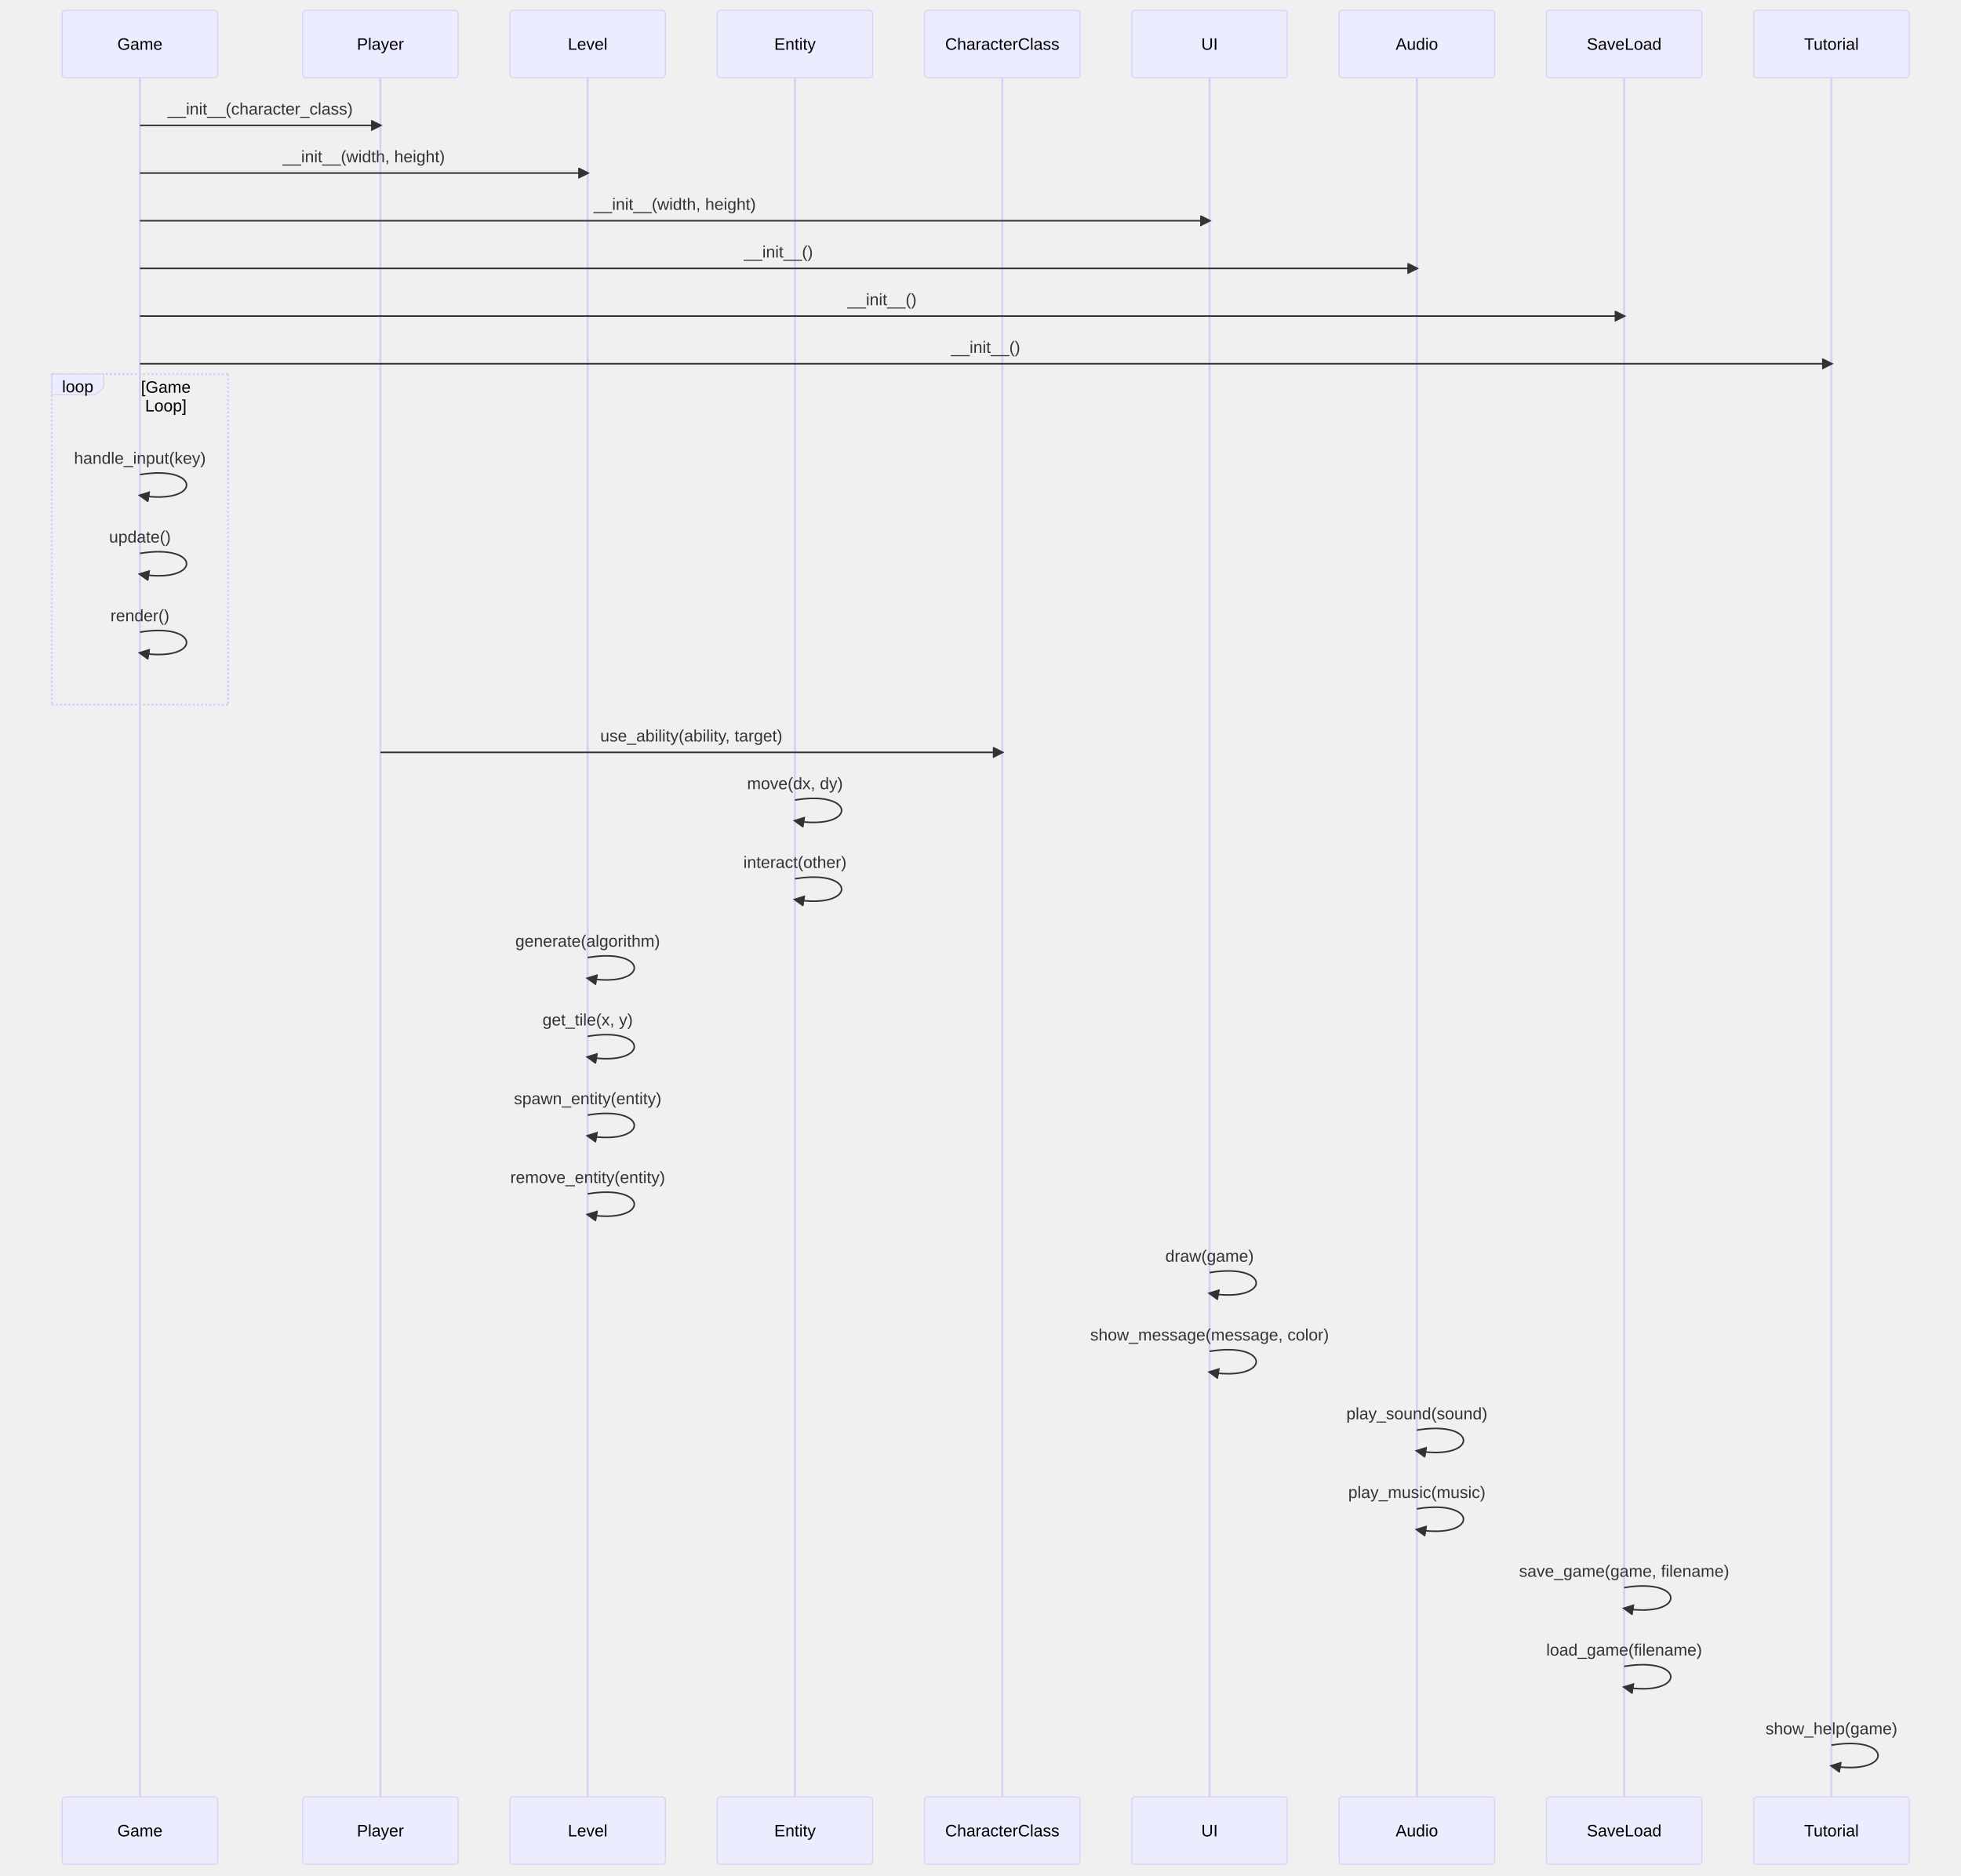
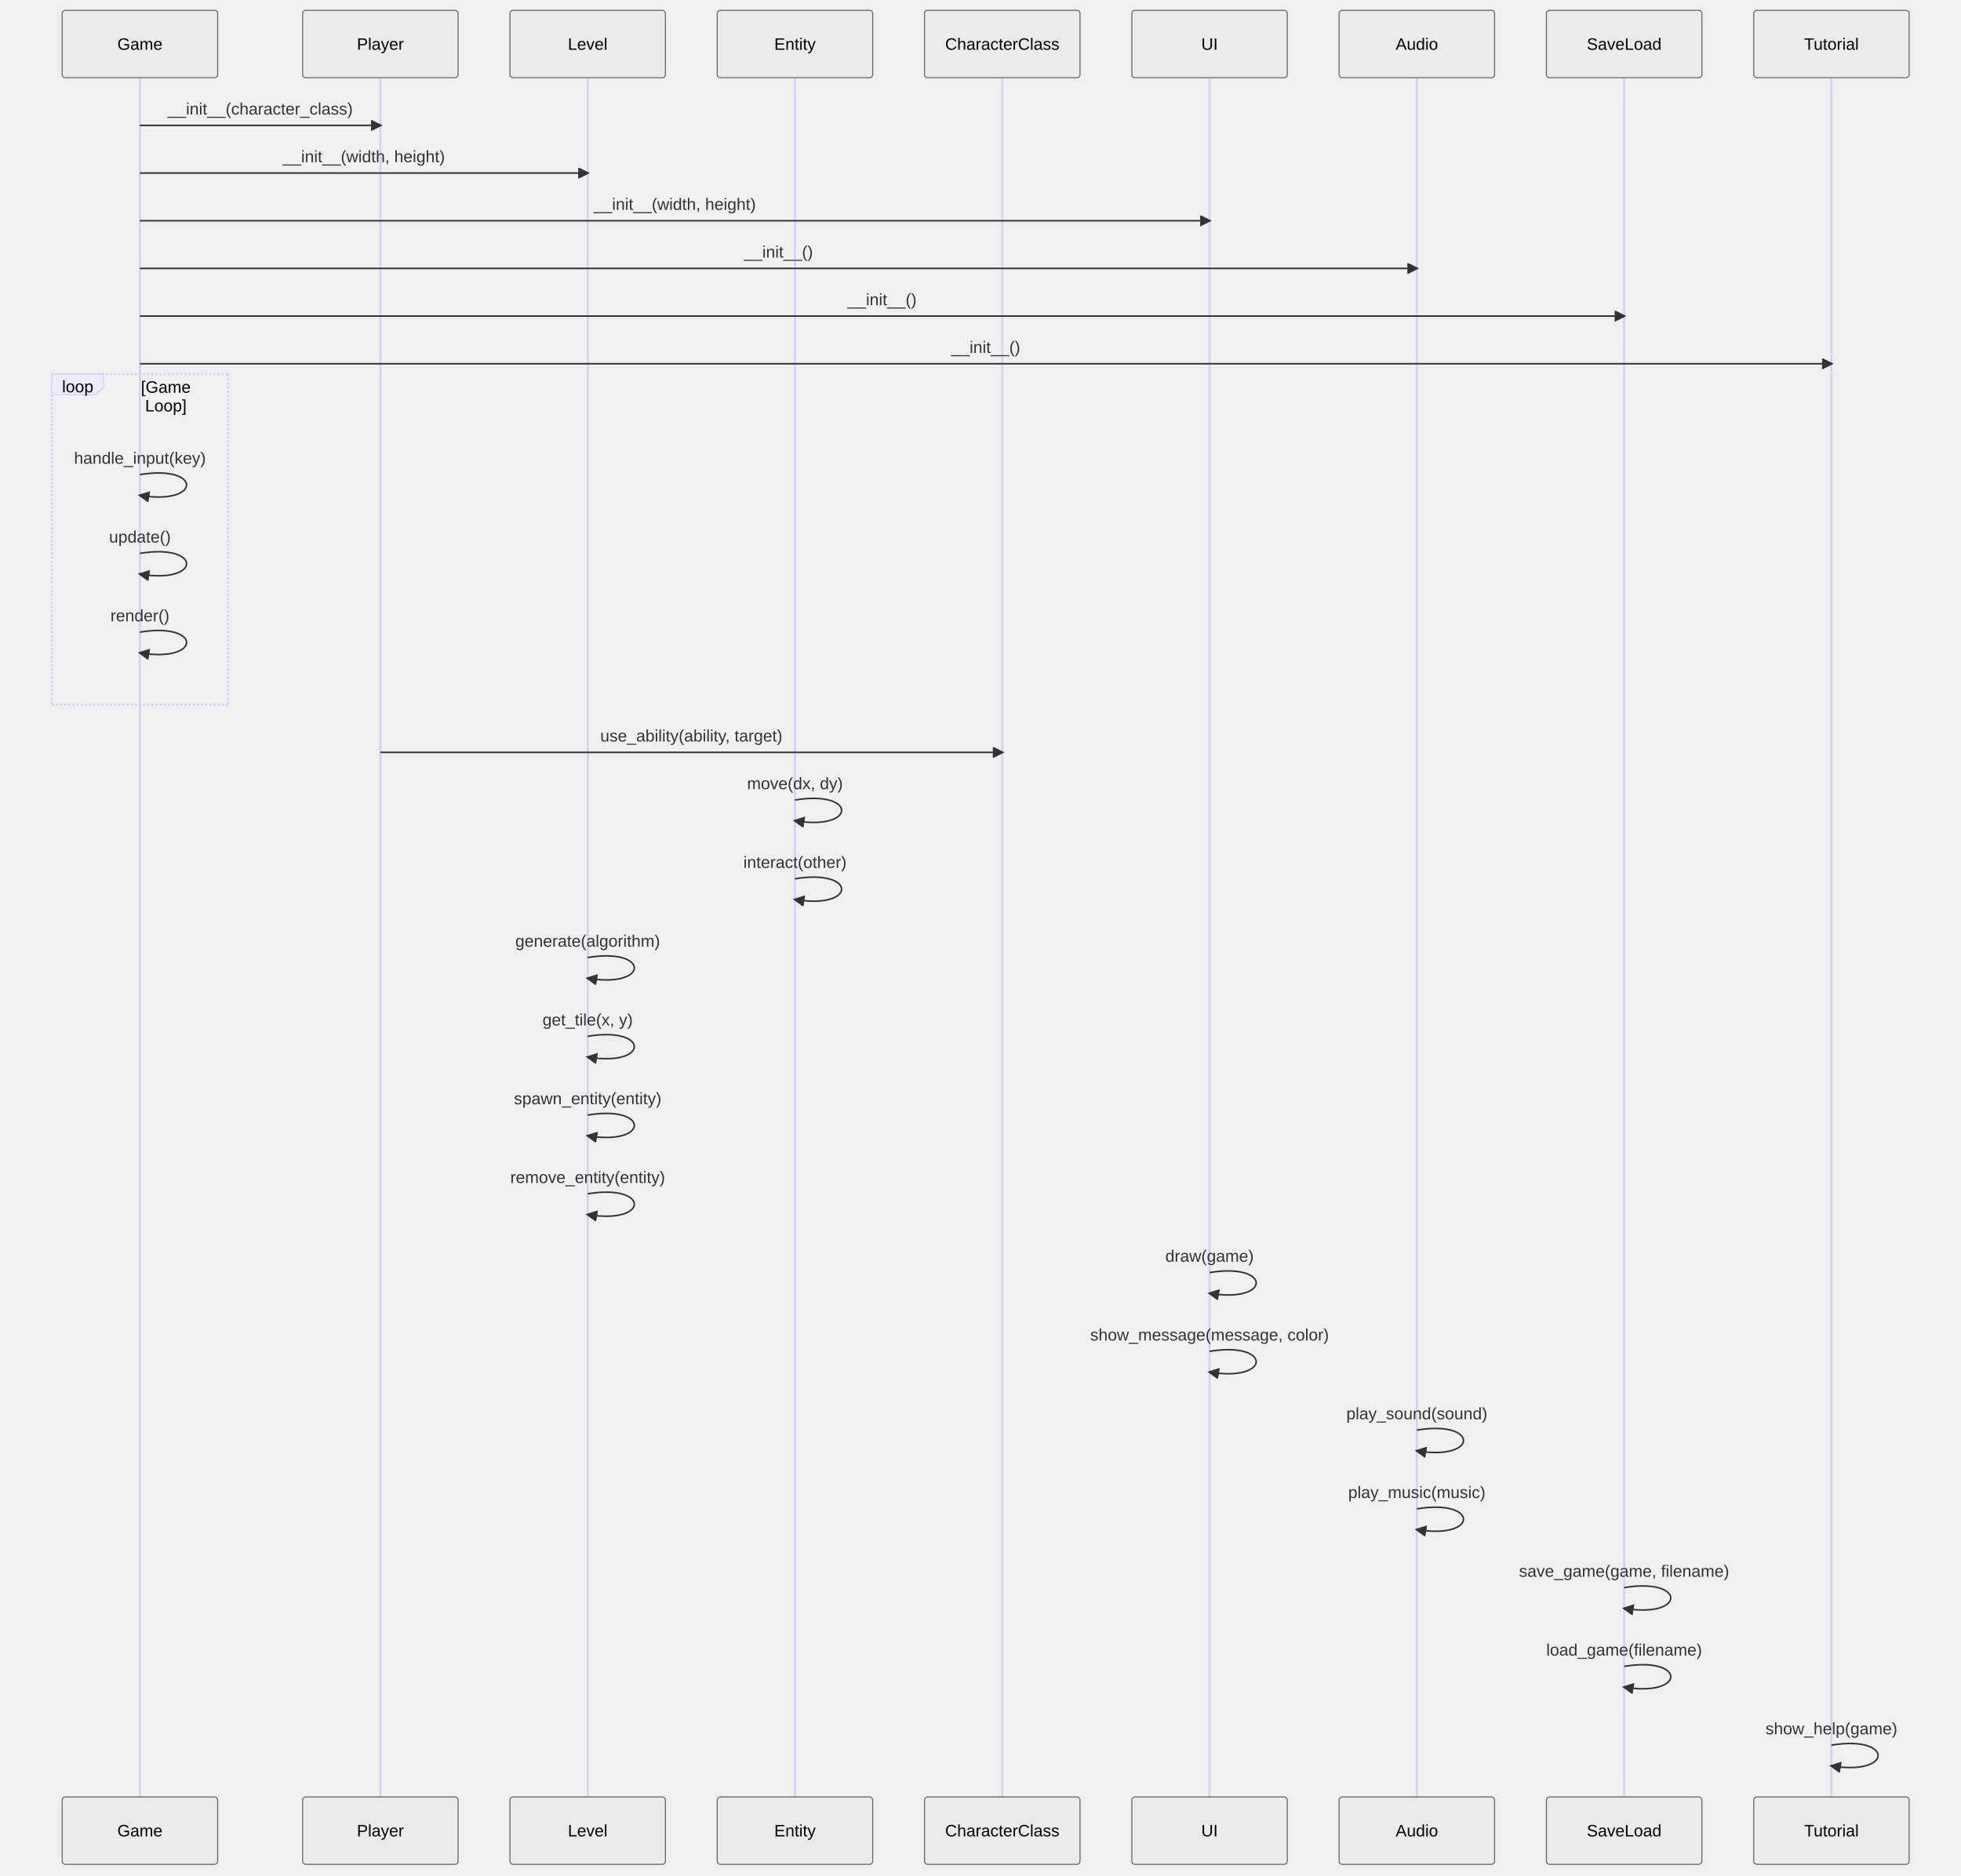
<svg xmlns="http://www.w3.org/2000/svg" aria-roledescription="sequence" role="graphics-document document" viewBox="-60 -10 1892 1810" style="max-width: 1892px; background-color: white;" width="100%" id="my-svg">
-   <style>#my-svg{font-family:"trebuchet ms",verdana,arial,sans-serif;font-size:16px;fill:#333;}#my-svg .error-icon{fill:#552222;}#my-svg .error-text{fill:#552222;stroke:#552222;}#my-svg .edge-thickness-normal{stroke-width:2px;}#my-svg .edge-thickness-thick{stroke-width:3.5px;}#my-svg .edge-pattern-solid{stroke-dasharray:0;}#my-svg .edge-pattern-dashed{stroke-dasharray:3;}#my-svg .edge-pattern-dotted{stroke-dasharray:2;}#my-svg .marker{fill:#333333;stroke:#333333;}#my-svg .marker.cross{stroke:#333333;}#my-svg svg{font-family:"trebuchet ms",verdana,arial,sans-serif;font-size:16px;}#my-svg .actor{stroke:hsl(259.626, 59.777%, 87.902%);fill:#ECECFF;}#my-svg text.actor&gt;tspan{fill:black;stroke:none;}#my-svg .actor-line{stroke:grey;}#my-svg .messageLine0{stroke-width:1.5;stroke-dasharray:none;stroke:#333;}#my-svg .messageLine1{stroke-width:1.5;stroke-dasharray:2,2;stroke:#333;}#my-svg #arrowhead path{fill:#333;stroke:#333;}#my-svg .sequenceNumber{fill:white;}#my-svg #sequencenumber{fill:#333;}#my-svg #crosshead path{fill:#333;stroke:#333;}#my-svg .messageText{fill:#333;stroke:none;}#my-svg .labelBox{stroke:hsl(259.626, 59.777%, 87.902%);fill:#ECECFF;}#my-svg .labelText,#my-svg .labelText&gt;tspan{fill:black;stroke:none;}#my-svg .loopText,#my-svg .loopText&gt;tspan{fill:black;stroke:none;}#my-svg .loopLine{stroke-width:2px;stroke-dasharray:2,2;stroke:hsl(259.626, 59.777%, 87.902%);fill:hsl(259.626, 59.777%, 87.902%);}#my-svg .note{stroke:#aaaa33;fill:#fff5ad;}#my-svg .noteText,#my-svg .noteText&gt;tspan{fill:black;stroke:none;}#my-svg .activation0{fill:#f4f4f4;stroke:#666;}#my-svg .activation1{fill:#f4f4f4;stroke:#666;}#my-svg .activation2{fill:#f4f4f4;stroke:#666;}#my-svg .actorPopupMenu{position:absolute;}#my-svg .actorPopupMenuPanel{position:absolute;fill:#ECECFF;box-shadow:0px 8px 16px 0px rgba(0,0,0,0.2);filter:drop-shadow(3px 5px 2px rgb(0 0 0 / 0.4));}#my-svg .actor-man line{stroke:hsl(259.626, 59.777%, 87.902%);fill:#ECECFF;}#my-svg .actor-man circle,#my-svg line{stroke:hsl(259.626, 59.777%, 87.902%);fill:#ECECFF;stroke-width:2px;}#my-svg :root{--mermaid-font-family:"trebuchet ms",verdana,arial,sans-serif;}</style>
+   <style>#my-svg{font-family:"trebuchet ms",verdana,arial,sans-serif;font-size:16px;fill:#333;}#my-svg
+         .error-icon{fill:#552222;}#my-svg .error-text{fill:#552222;stroke:#552222;}#my-svg
+         .edge-thickness-normal{stroke-width:2px;}#my-svg .edge-thickness-thick{stroke-width:3.5px;}#my-svg
+         .edge-pattern-solid{stroke-dasharray:0;}#my-svg .edge-pattern-dashed{stroke-dasharray:3;}#my-svg
+         .edge-pattern-dotted{stroke-dasharray:2;}#my-svg .marker{fill:#333333;stroke:#333333;}#my-svg
+         .marker.cross{stroke:#333333;}#my-svg svg{font-family:"trebuchet
+         ms",verdana,arial,sans-serif;font-size:16px;}#my-svg .actor{stroke:hsl(259.626, 59.777%,
+         87.902%);fill:#ECECFF;}#my-svg text.actor&gt;tspan{fill:black;stroke:none;}#my-svg
+         .actor-line{stroke:grey;}#my-svg .messageLine0{stroke-width:1.5;stroke-dasharray:none;stroke:#333;}#my-svg
+         .messageLine1{stroke-width:1.5;stroke-dasharray:2,2;stroke:#333;}#my-svg #arrowhead
+         path{fill:#333;stroke:#333;}#my-svg .sequenceNumber{fill:white;}#my-svg #sequencenumber{fill:#333;}#my-svg
+         #crosshead path{fill:#333;stroke:#333;}#my-svg .messageText{fill:#333;stroke:none;}#my-svg
+         .labelBox{stroke:hsl(259.626, 59.777%, 87.902%);fill:#ECECFF;}#my-svg .labelText,#my-svg
+         .labelText&gt;tspan{fill:black;stroke:none;}#my-svg .loopText,#my-svg .loopText&gt;tspan{fill:black;stroke:none;}#my-svg
+         .loopLine{stroke-width:2px;stroke-dasharray:2,2;stroke:hsl(259.626, 59.777%,
+         87.902%);fill:hsl(259.626, 59.777%, 87.902%);}#my-svg
+         .note{stroke:#aaaa33;fill:#fff5ad;}#my-svg .noteText,#my-svg .noteText&gt;tspan{fill:black;stroke:none;}#my-svg
+         .activation0{fill:#f4f4f4;stroke:#666;}#my-svg .activation1{fill:#f4f4f4;stroke:#666;}#my-svg
+         .activation2{fill:#f4f4f4;stroke:#666;}#my-svg .actorPopupMenu{position:absolute;}#my-svg
+         .actorPopupMenuPanel{position:absolute;fill:#ECECFF;box-shadow:0px 8px 16px 0px
+         rgba(0,0,0,0.2);filter:drop-shadow(3px 5px 2px rgb(0 0 0 / 0.4));}#my-svg .actor-man
+         line{stroke:hsl(259.626, 59.777%, 87.902%);fill:#ECECFF;}#my-svg .actor-man circle,#my-svg
+         line{stroke:hsl(259.626, 59.777%, 87.902%);fill:#ECECFF;stroke-width:2px;}#my-svg
+         :root{--mermaid-font-family:"trebuchet ms",verdana,arial,sans-serif;}
+     </style>
  <g />
  <defs>
    <symbol height="24" width="24" id="computer">
      <path d="M2 2v13h20v-13h-20zm18 11h-16v-9h16v9zm-10.228 6l.466-1h3.524l.467 1h-4.457zm14.228 3h-24l2-6h2.104l-1.33 4h18.45l-1.297-4h2.073l2 6zm-5-10h-14v-7h14v7z" transform="scale(.5)" />
    </symbol>
  </defs>
  <defs>
    <symbol clip-rule="evenodd" fill-rule="evenodd" id="database">
      <path d="M12.258.001l.256.004.255.005.253.008.251.01.249.012.247.015.246.016.242.019.241.02.239.023.236.024.233.027.231.028.229.031.225.032.223.034.22.036.217.038.214.04.211.041.208.043.205.045.201.046.198.048.194.05.191.051.187.053.183.054.18.056.175.057.172.059.168.06.163.061.16.063.155.064.15.066.074.033.073.033.071.034.07.034.069.035.068.035.067.035.066.035.064.036.064.036.062.036.06.036.06.037.058.037.058.037.055.038.055.038.053.038.052.038.051.039.05.039.048.039.047.039.045.04.044.04.043.04.041.04.04.041.039.041.037.041.036.041.034.041.033.042.032.042.03.042.029.042.027.042.026.043.024.043.023.043.021.043.02.043.018.044.017.043.015.044.013.044.012.044.011.045.009.044.007.045.006.045.004.045.002.045.001.045v17l-.001.045-.002.045-.004.045-.006.045-.007.045-.009.044-.011.045-.012.044-.013.044-.015.044-.017.043-.018.044-.02.043-.021.043-.023.043-.024.043-.026.043-.027.042-.029.042-.03.042-.032.042-.033.042-.034.041-.036.041-.037.041-.039.041-.04.041-.041.04-.043.04-.044.04-.045.04-.047.039-.048.039-.05.039-.051.039-.052.038-.053.038-.055.038-.055.038-.058.037-.058.037-.06.037-.06.036-.062.036-.064.036-.064.036-.066.035-.067.035-.068.035-.069.035-.07.034-.071.034-.073.033-.074.033-.15.066-.155.064-.16.063-.163.061-.168.06-.172.059-.175.057-.18.056-.183.054-.187.053-.191.051-.194.05-.198.048-.201.046-.205.045-.208.043-.211.041-.214.04-.217.038-.22.036-.223.034-.225.032-.229.031-.231.028-.233.027-.236.024-.239.023-.241.02-.242.019-.246.016-.247.015-.249.012-.251.01-.253.008-.255.005-.256.004-.258.001-.258-.001-.256-.004-.255-.005-.253-.008-.251-.01-.249-.012-.247-.015-.245-.016-.243-.019-.241-.02-.238-.023-.236-.024-.234-.027-.231-.028-.228-.031-.226-.032-.223-.034-.22-.036-.217-.038-.214-.04-.211-.041-.208-.043-.204-.045-.201-.046-.198-.048-.195-.05-.19-.051-.187-.053-.184-.054-.179-.056-.176-.057-.172-.059-.167-.06-.164-.061-.159-.063-.155-.064-.151-.066-.074-.033-.072-.033-.072-.034-.07-.034-.069-.035-.068-.035-.067-.035-.066-.035-.064-.036-.063-.036-.062-.036-.061-.036-.06-.037-.058-.037-.057-.037-.056-.038-.055-.038-.053-.038-.052-.038-.051-.039-.049-.039-.049-.039-.046-.039-.046-.04-.044-.04-.043-.04-.041-.04-.04-.041-.039-.041-.037-.041-.036-.041-.034-.041-.033-.042-.032-.042-.03-.042-.029-.042-.027-.042-.026-.043-.024-.043-.023-.043-.021-.043-.02-.043-.018-.044-.017-.043-.015-.044-.013-.044-.012-.044-.011-.045-.009-.044-.007-.045-.006-.045-.004-.045-.002-.045-.001-.045v-17l.001-.045.002-.045.004-.045.006-.045.007-.045.009-.044.011-.045.012-.044.013-.044.015-.044.017-.043.018-.044.02-.043.021-.043.023-.043.024-.043.026-.043.027-.042.029-.042.03-.042.032-.042.033-.042.034-.041.036-.041.037-.041.039-.041.04-.041.041-.04.043-.04.044-.04.046-.04.046-.039.049-.039.049-.039.051-.039.052-.038.053-.038.055-.038.056-.038.057-.037.058-.037.06-.037.061-.036.062-.036.063-.036.064-.036.066-.035.067-.035.068-.035.069-.035.07-.034.072-.034.072-.033.074-.033.151-.066.155-.064.159-.063.164-.061.167-.06.172-.059.176-.057.179-.056.184-.054.187-.053.19-.051.195-.05.198-.048.201-.046.204-.045.208-.043.211-.041.214-.04.217-.038.22-.036.223-.034.226-.032.228-.031.231-.028.234-.027.236-.024.238-.023.241-.02.243-.019.245-.016.247-.015.249-.012.251-.01.253-.008.255-.005.256-.004.258-.001.258.001zm-9.258 20.499v.01l.001.021.003.021.004.022.005.021.006.022.007.022.009.023.01.022.011.023.012.023.013.023.015.023.016.024.017.023.018.024.019.024.021.024.022.025.023.024.024.025.052.049.056.05.061.051.066.051.07.051.075.051.079.052.084.052.088.052.092.052.097.052.102.051.105.052.11.052.114.051.119.051.123.051.127.05.131.05.135.05.139.048.144.049.147.047.152.047.155.047.16.045.163.045.167.043.171.043.176.041.178.041.183.039.187.039.19.037.194.035.197.035.202.033.204.031.209.03.212.029.216.027.219.025.222.024.226.021.23.02.233.018.236.016.24.015.243.012.246.01.249.008.253.005.256.004.259.001.26-.001.257-.004.254-.005.25-.008.247-.011.244-.012.241-.014.237-.016.233-.018.231-.021.226-.021.224-.024.22-.026.216-.027.212-.028.21-.031.205-.031.202-.034.198-.034.194-.036.191-.037.187-.039.183-.04.179-.04.175-.042.172-.043.168-.044.163-.045.16-.046.155-.046.152-.047.148-.048.143-.049.139-.049.136-.05.131-.05.126-.05.123-.051.118-.052.114-.051.11-.052.106-.052.101-.052.096-.052.092-.052.088-.053.083-.051.079-.052.074-.052.07-.051.065-.051.06-.051.056-.05.051-.05.023-.024.023-.025.021-.024.02-.024.019-.024.018-.024.017-.024.015-.023.014-.024.013-.023.012-.023.01-.023.01-.022.008-.022.006-.022.006-.022.004-.022.004-.021.001-.021.001-.021v-4.127l-.077.055-.08.053-.083.054-.085.053-.087.052-.09.052-.093.051-.095.05-.097.05-.1.049-.102.049-.105.048-.106.047-.109.047-.111.046-.114.045-.115.045-.118.044-.12.043-.122.042-.124.042-.126.041-.128.04-.13.04-.132.038-.134.038-.135.037-.138.037-.139.035-.142.035-.143.034-.144.033-.147.032-.148.031-.15.03-.151.03-.153.029-.154.027-.156.027-.158.026-.159.025-.161.024-.162.023-.163.022-.165.021-.166.02-.167.019-.169.018-.169.017-.171.016-.173.015-.173.014-.175.013-.175.012-.177.011-.178.01-.179.008-.179.008-.181.006-.182.005-.182.004-.184.003-.184.002h-.37l-.184-.002-.184-.003-.182-.004-.182-.005-.181-.006-.179-.008-.179-.008-.178-.01-.176-.011-.176-.012-.175-.013-.173-.014-.172-.015-.171-.016-.17-.017-.169-.018-.167-.019-.166-.02-.165-.021-.163-.022-.162-.023-.161-.024-.159-.025-.157-.026-.156-.027-.155-.027-.153-.029-.151-.03-.15-.03-.148-.031-.146-.032-.145-.033-.143-.034-.141-.035-.14-.035-.137-.037-.136-.037-.134-.038-.132-.038-.13-.04-.128-.04-.126-.041-.124-.042-.122-.042-.12-.044-.117-.043-.116-.045-.113-.045-.112-.046-.109-.047-.106-.047-.105-.048-.102-.049-.1-.049-.097-.05-.095-.05-.093-.052-.09-.051-.087-.052-.085-.053-.083-.054-.08-.054-.077-.054v4.127zm0-5.654v.011l.001.021.003.021.004.021.005.022.006.022.007.022.009.022.01.022.011.023.012.023.013.023.015.024.016.023.017.024.018.024.019.024.021.024.022.024.023.025.024.024.052.05.056.05.061.05.066.051.07.051.075.052.079.051.084.052.088.052.092.052.097.052.102.052.105.052.11.051.114.051.119.052.123.05.127.051.131.05.135.049.139.049.144.048.147.048.152.047.155.046.16.045.163.045.167.044.171.042.176.042.178.04.183.04.187.038.19.037.194.036.197.034.202.033.204.032.209.03.212.028.216.027.219.025.222.024.226.022.23.02.233.018.236.016.24.014.243.012.246.01.249.008.253.006.256.003.259.001.26-.001.257-.003.254-.006.25-.008.247-.01.244-.012.241-.015.237-.016.233-.018.231-.02.226-.022.224-.024.22-.025.216-.027.212-.029.21-.03.205-.032.202-.033.198-.035.194-.036.191-.037.187-.039.183-.039.179-.041.175-.042.172-.043.168-.044.163-.045.16-.045.155-.047.152-.047.148-.048.143-.048.139-.05.136-.049.131-.05.126-.051.123-.051.118-.051.114-.052.11-.052.106-.052.101-.052.096-.052.092-.052.088-.052.083-.052.079-.052.074-.051.07-.052.065-.051.06-.05.056-.051.051-.049.023-.025.023-.024.021-.025.02-.024.019-.024.018-.024.017-.024.015-.023.014-.023.013-.024.012-.022.01-.023.01-.023.008-.022.006-.022.006-.022.004-.021.004-.022.001-.021.001-.021v-4.139l-.077.054-.08.054-.083.054-.085.052-.087.053-.09.051-.093.051-.095.051-.097.05-.1.049-.102.049-.105.048-.106.047-.109.047-.111.046-.114.045-.115.044-.118.044-.12.044-.122.042-.124.042-.126.041-.128.04-.13.039-.132.039-.134.038-.135.037-.138.036-.139.036-.142.035-.143.033-.144.033-.147.033-.148.031-.15.03-.151.03-.153.028-.154.028-.156.027-.158.026-.159.025-.161.024-.162.023-.163.022-.165.021-.166.02-.167.019-.169.018-.169.017-.171.016-.173.015-.173.014-.175.013-.175.012-.177.011-.178.009-.179.009-.179.007-.181.007-.182.005-.182.004-.184.003-.184.002h-.37l-.184-.002-.184-.003-.182-.004-.182-.005-.181-.007-.179-.007-.179-.009-.178-.009-.176-.011-.176-.012-.175-.013-.173-.014-.172-.015-.171-.016-.17-.017-.169-.018-.167-.019-.166-.02-.165-.021-.163-.022-.162-.023-.161-.024-.159-.025-.157-.026-.156-.027-.155-.028-.153-.028-.151-.03-.15-.03-.148-.031-.146-.033-.145-.033-.143-.033-.141-.035-.14-.036-.137-.036-.136-.037-.134-.038-.132-.039-.13-.039-.128-.04-.126-.041-.124-.042-.122-.043-.12-.043-.117-.044-.116-.044-.113-.046-.112-.046-.109-.046-.106-.047-.105-.048-.102-.049-.1-.049-.097-.05-.095-.051-.093-.051-.09-.051-.087-.053-.085-.052-.083-.054-.08-.054-.077-.054v4.139zm0-5.666v.011l.001.02.003.022.004.021.005.022.006.021.007.022.009.023.01.022.011.023.012.023.013.023.015.023.016.024.017.024.018.023.019.024.021.025.022.024.023.024.024.025.052.05.056.05.061.05.066.051.07.051.075.052.079.051.084.052.088.052.092.052.097.052.102.052.105.051.11.052.114.051.119.051.123.051.127.05.131.05.135.05.139.049.144.048.147.048.152.047.155.046.16.045.163.045.167.043.171.043.176.042.178.04.183.04.187.038.19.037.194.036.197.034.202.033.204.032.209.03.212.028.216.027.219.025.222.024.226.021.23.02.233.018.236.017.24.014.243.012.246.01.249.008.253.006.256.003.259.001.26-.001.257-.003.254-.006.25-.008.247-.01.244-.013.241-.014.237-.016.233-.018.231-.02.226-.022.224-.024.22-.025.216-.027.212-.029.21-.03.205-.032.202-.033.198-.035.194-.036.191-.037.187-.039.183-.039.179-.041.175-.042.172-.043.168-.044.163-.045.16-.045.155-.047.152-.047.148-.048.143-.049.139-.049.136-.049.131-.051.126-.05.123-.051.118-.052.114-.051.11-.052.106-.052.101-.052.096-.052.092-.052.088-.052.083-.052.079-.052.074-.052.07-.051.065-.051.06-.051.056-.05.051-.049.023-.025.023-.025.021-.024.02-.024.019-.024.018-.024.017-.024.015-.023.014-.024.013-.023.012-.023.01-.022.01-.023.008-.022.006-.022.006-.022.004-.022.004-.021.001-.021.001-.021v-4.153l-.077.054-.08.054-.083.053-.085.053-.087.053-.09.051-.093.051-.095.051-.097.05-.1.049-.102.048-.105.048-.106.048-.109.046-.111.046-.114.046-.115.044-.118.044-.12.043-.122.043-.124.042-.126.041-.128.04-.13.039-.132.039-.134.038-.135.037-.138.036-.139.036-.142.034-.143.034-.144.033-.147.032-.148.032-.15.03-.151.03-.153.028-.154.028-.156.027-.158.026-.159.024-.161.024-.162.023-.163.023-.165.021-.166.02-.167.019-.169.018-.169.017-.171.016-.173.015-.173.014-.175.013-.175.012-.177.01-.178.01-.179.009-.179.007-.181.006-.182.006-.182.004-.184.003-.184.001-.185.001-.185-.001-.184-.001-.184-.003-.182-.004-.182-.006-.181-.006-.179-.007-.179-.009-.178-.01-.176-.01-.176-.012-.175-.013-.173-.014-.172-.015-.171-.016-.17-.017-.169-.018-.167-.019-.166-.02-.165-.021-.163-.023-.162-.023-.161-.024-.159-.024-.157-.026-.156-.027-.155-.028-.153-.028-.151-.03-.15-.03-.148-.032-.146-.032-.145-.033-.143-.034-.141-.034-.14-.036-.137-.036-.136-.037-.134-.038-.132-.039-.13-.039-.128-.041-.126-.041-.124-.041-.122-.043-.12-.043-.117-.044-.116-.044-.113-.046-.112-.046-.109-.046-.106-.048-.105-.048-.102-.048-.1-.05-.097-.049-.095-.051-.093-.051-.09-.052-.087-.052-.085-.053-.083-.053-.08-.054-.077-.054v4.153zm8.74-8.179l-.257.004-.254.005-.25.008-.247.011-.244.012-.241.014-.237.016-.233.018-.231.021-.226.022-.224.023-.22.026-.216.027-.212.028-.21.031-.205.032-.202.033-.198.034-.194.036-.191.038-.187.038-.183.04-.179.041-.175.042-.172.043-.168.043-.163.045-.16.046-.155.046-.152.048-.148.048-.143.048-.139.049-.136.05-.131.05-.126.051-.123.051-.118.051-.114.052-.11.052-.106.052-.101.052-.096.052-.092.052-.088.052-.083.052-.079.052-.074.051-.07.052-.065.051-.06.05-.056.05-.051.05-.023.025-.023.024-.021.024-.02.025-.019.024-.018.024-.017.023-.015.024-.014.023-.013.023-.012.023-.01.023-.01.022-.008.022-.006.023-.006.021-.004.022-.004.021-.001.021-.001.021.001.021.001.021.004.021.004.022.006.021.006.023.008.022.01.022.01.023.012.023.013.023.014.023.015.024.017.023.018.024.019.024.02.025.021.024.023.024.023.025.051.05.056.05.06.05.065.051.07.052.074.051.079.052.083.052.088.052.092.052.096.052.101.052.106.052.11.052.114.052.118.051.123.051.126.051.131.05.136.05.139.049.143.048.148.048.152.048.155.046.16.046.163.045.168.043.172.043.175.042.179.041.183.04.187.038.191.038.194.036.198.034.202.033.205.032.21.031.212.028.216.027.22.026.224.023.226.022.231.021.233.018.237.016.241.014.244.012.247.011.25.008.254.005.257.004.26.001.26-.001.257-.004.254-.005.25-.008.247-.011.244-.012.241-.014.237-.016.233-.018.231-.021.226-.022.224-.023.22-.026.216-.027.212-.028.21-.031.205-.032.202-.033.198-.034.194-.036.191-.038.187-.038.183-.04.179-.041.175-.042.172-.043.168-.043.163-.045.16-.046.155-.046.152-.048.148-.048.143-.048.139-.049.136-.05.131-.05.126-.051.123-.051.118-.051.114-.052.11-.052.106-.052.101-.052.096-.052.092-.052.088-.052.083-.052.079-.052.074-.051.07-.052.065-.051.06-.05.056-.05.051-.05.023-.025.023-.024.021-.024.02-.025.019-.024.018-.024.017-.023.015-.024.014-.023.013-.023.012-.023.01-.023.01-.022.008-.022.006-.023.006-.021.004-.022.004-.021.001-.021.001-.021-.001-.021-.001-.021-.004-.021-.004-.022-.006-.021-.006-.023-.008-.022-.01-.022-.01-.023-.012-.023-.013-.023-.014-.023-.015-.024-.017-.023-.018-.024-.019-.024-.02-.025-.021-.024-.023-.024-.023-.025-.051-.05-.056-.05-.06-.05-.065-.051-.07-.052-.074-.051-.079-.052-.083-.052-.088-.052-.092-.052-.096-.052-.101-.052-.106-.052-.11-.052-.114-.052-.118-.051-.123-.051-.126-.051-.131-.05-.136-.05-.139-.049-.143-.048-.148-.048-.152-.048-.155-.046-.16-.046-.163-.045-.168-.043-.172-.043-.175-.042-.179-.041-.183-.04-.187-.038-.191-.038-.194-.036-.198-.034-.202-.033-.205-.032-.21-.031-.212-.028-.216-.027-.22-.026-.224-.023-.226-.022-.231-.021-.233-.018-.237-.016-.241-.014-.244-.012-.247-.011-.25-.008-.254-.005-.257-.004-.26-.001-.26.001z" transform="scale(.5)" />
    </symbol>
  </defs>
  <defs>
    <symbol height="24" width="24" id="clock">
      <path d="M12 2c5.514 0 10 4.486 10 10s-4.486 10-10 10-10-4.486-10-10 4.486-10 10-10zm0-2c-6.627 0-12 5.373-12 12s5.373 12 12 12 12-5.373 12-12-5.373-12-12-12zm5.848 12.459c.202.038.202.333.001.372-1.907.361-6.045 1.111-6.547 1.111-.719 0-1.301-.582-1.301-1.301 0-.512.77-5.447 1.125-7.445.034-.192.312-.181.343.014l.985 6.238 5.394 1.011z" transform="scale(.5)" />
    </symbol>
  </defs>
  <g>
    <line stroke="#999" stroke-width="0.5px" class="200" y2="1744" x2="75" y1="5" x1="75" id="actor0" />
    <g id="root-0">
      <rect class="actor" ry="3" rx="3" height="65" width="150" stroke="#666" fill="#eaeaea" y="0" x="0" />
      <text style="text-anchor: middle; font-size: 16px; font-weight: 400;" class="actor" alignment-baseline="central" dominant-baseline="central" y="32.5" x="75">
        <tspan dy="0" x="75">Game</tspan>
      </text>
    </g>
  </g>
  <g>
    <line stroke="#999" stroke-width="0.5px" class="200" y2="1744" x2="307" y1="5" x1="307" id="actor1" />
    <g id="root-1">
      <rect class="actor" ry="3" rx="3" height="65" width="150" stroke="#666" fill="#eaeaea" y="0" x="232" />
      <text style="text-anchor: middle; font-size: 16px; font-weight: 400;" class="actor" alignment-baseline="central" dominant-baseline="central" y="32.5" x="307">
        <tspan dy="0" x="307">Player</tspan>
      </text>
    </g>
  </g>
  <g>
    <line stroke="#999" stroke-width="0.5px" class="200" y2="1744" x2="507" y1="5" x1="507" id="actor2" />
    <g id="root-2">
      <rect class="actor" ry="3" rx="3" height="65" width="150" stroke="#666" fill="#eaeaea" y="0" x="432" />
      <text style="text-anchor: middle; font-size: 16px; font-weight: 400;" class="actor" alignment-baseline="central" dominant-baseline="central" y="32.5" x="507">
        <tspan dy="0" x="507">Level</tspan>
      </text>
    </g>
  </g>
  <g>
    <line stroke="#999" stroke-width="0.5px" class="200" y2="1744" x2="707" y1="5" x1="707" id="actor3" />
    <g id="root-3">
      <rect class="actor" ry="3" rx="3" height="65" width="150" stroke="#666" fill="#eaeaea" y="0" x="632" />
      <text style="text-anchor: middle; font-size: 16px; font-weight: 400;" class="actor" alignment-baseline="central" dominant-baseline="central" y="32.5" x="707">
        <tspan dy="0" x="707">Entity</tspan>
      </text>
    </g>
  </g>
  <g>
    <line stroke="#999" stroke-width="0.5px" class="200" y2="1744" x2="907" y1="5" x1="907" id="actor4" />
    <g id="root-4">
      <rect class="actor" ry="3" rx="3" height="65" width="150" stroke="#666" fill="#eaeaea" y="0" x="832" />
      <text style="text-anchor: middle; font-size: 16px; font-weight: 400;" class="actor" alignment-baseline="central" dominant-baseline="central" y="32.5" x="907">
        <tspan dy="0" x="907">CharacterClass</tspan>
      </text>
    </g>
  </g>
  <g>
    <line stroke="#999" stroke-width="0.5px" class="200" y2="1744" x2="1107" y1="5" x1="1107" id="actor5" />
    <g id="root-5">
      <rect class="actor" ry="3" rx="3" height="65" width="150" stroke="#666" fill="#eaeaea" y="0" x="1032" />
      <text style="text-anchor: middle; font-size: 16px; font-weight: 400;" class="actor" alignment-baseline="central" dominant-baseline="central" y="32.5" x="1107">
        <tspan dy="0" x="1107">UI</tspan>
      </text>
    </g>
  </g>
  <g>
    <line stroke="#999" stroke-width="0.5px" class="200" y2="1744" x2="1307" y1="5" x1="1307" id="actor6" />
    <g id="root-6">
      <rect class="actor" ry="3" rx="3" height="65" width="150" stroke="#666" fill="#eaeaea" y="0" x="1232" />
      <text style="text-anchor: middle; font-size: 16px; font-weight: 400;" class="actor" alignment-baseline="central" dominant-baseline="central" y="32.5" x="1307">
        <tspan dy="0" x="1307">Audio</tspan>
      </text>
    </g>
  </g>
  <g>
    <line stroke="#999" stroke-width="0.5px" class="200" y2="1744" x2="1507" y1="5" x1="1507" id="actor7" />
    <g id="root-7">
      <rect class="actor" ry="3" rx="3" height="65" width="150" stroke="#666" fill="#eaeaea" y="0" x="1432" />
      <text style="text-anchor: middle; font-size: 16px; font-weight: 400;" class="actor" alignment-baseline="central" dominant-baseline="central" y="32.5" x="1507">
        <tspan dy="0" x="1507">SaveLoad</tspan>
      </text>
    </g>
  </g>
  <g>
    <line stroke="#999" stroke-width="0.5px" class="200" y2="1744" x2="1707" y1="5" x1="1707" id="actor8" />
    <g id="root-8">
      <rect class="actor" ry="3" rx="3" height="65" width="150" stroke="#666" fill="#eaeaea" y="0" x="1632" />
      <text style="text-anchor: middle; font-size: 16px; font-weight: 400;" class="actor" alignment-baseline="central" dominant-baseline="central" y="32.5" x="1707">
        <tspan dy="0" x="1707">Tutorial</tspan>
      </text>
    </g>
  </g>
  <defs>
    <marker orient="auto" markerHeight="12" markerWidth="12" markerUnits="userSpaceOnUse" refY="5" refX="9" id="arrowhead">
      <path d="M 0 0 L 10 5 L 0 10 z" />
    </marker>
  </defs>
  <defs>
    <marker refY="5" refX="4" orient="auto" markerHeight="8" markerWidth="15" id="crosshead">
      <path style="stroke-dasharray: 0, 0;" d="M 1,2 L 6,7 M 6,2 L 1,7" stroke-width="1pt" stroke="#000000" fill="none" />
    </marker>
  </defs>
  <defs>
    <marker orient="auto" markerHeight="28" markerWidth="20" refY="7" refX="18" id="filled-head">
      <path d="M 18,7 L9,13 L14,7 L9,1 Z" />
    </marker>
  </defs>
  <defs>
    <marker orient="auto" markerHeight="40" markerWidth="60" refY="15" refX="15" id="sequencenumber">
      <circle r="6" cy="15" cx="15" />
    </marker>
  </defs>
  <g>
    <line class="loopLine" y2="351" x2="160" y1="351" x1="-10" />
    <line class="loopLine" y2="670" x2="160" y1="351" x1="160" />
    <line class="loopLine" y2="670" x2="160" y1="670" x1="-10" />
    <line class="loopLine" y2="670" x2="-10" y1="351" x1="-10" />
    <polygon class="labelBox" points="-10,351 40,351 40,364 31.6,371 -10,371" />
-     <text style="font-size: 16px; font-weight: 400;" class="labelText" alignment-baseline="middle" dominant-baseline="middle" text-anchor="middle" y="364" x="15">loop</text>
+     <text style="font-size: 16px; font-weight: 400;" class="labelText" alignment-baseline="middle" dominant-baseline="middle" text-anchor="middle" y="364" x="15">loop
+         </text>
    <text style="font-size: 16px; font-weight: 400;" class="loopText" text-anchor="middle" y="369" x="100">
      <tspan x="100">[Game</tspan>
    </text>
    <text style="font-size: 16px; font-weight: 400;" class="loopText" text-anchor="middle" y="387" x="100">
      <tspan x="100">Loop]</tspan>
    </text>
  </g>
-   <text style="font-size: 16px; font-weight: 400;" dy="1em" class="messageText" alignment-baseline="middle" dominant-baseline="middle" text-anchor="middle" y="80" x="191">__init__(character_class)</text>
+   <text style="font-size: 16px; font-weight: 400;" dy="1em" class="messageText" alignment-baseline="middle" dominant-baseline="middle" text-anchor="middle" y="80" x="191">__init__(character_class)
+     </text>
  <line style="fill: none;" marker-end="url(#arrowhead)" stroke="none" stroke-width="2" class="messageLine0" y2="111" x2="307" y1="111" x1="75" />
-   <text style="font-size: 16px; font-weight: 400;" dy="1em" class="messageText" alignment-baseline="middle" dominant-baseline="middle" text-anchor="middle" y="126" x="291">__init__(width, height)</text>
+   <text style="font-size: 16px; font-weight: 400;" dy="1em" class="messageText" alignment-baseline="middle" dominant-baseline="middle" text-anchor="middle" y="126" x="291">__init__(width, height)
+     </text>
  <line style="fill: none;" marker-end="url(#arrowhead)" stroke="none" stroke-width="2" class="messageLine0" y2="157" x2="507" y1="157" x1="75" />
-   <text style="font-size: 16px; font-weight: 400;" dy="1em" class="messageText" alignment-baseline="middle" dominant-baseline="middle" text-anchor="middle" y="172" x="591">__init__(width, height)</text>
+   <text style="font-size: 16px; font-weight: 400;" dy="1em" class="messageText" alignment-baseline="middle" dominant-baseline="middle" text-anchor="middle" y="172" x="591">__init__(width, height)
+     </text>
  <line style="fill: none;" marker-end="url(#arrowhead)" stroke="none" stroke-width="2" class="messageLine0" y2="203" x2="1107" y1="203" x1="75" />
-   <text style="font-size: 16px; font-weight: 400;" dy="1em" class="messageText" alignment-baseline="middle" dominant-baseline="middle" text-anchor="middle" y="218" x="691">__init__()</text>
+   <text style="font-size: 16px; font-weight: 400;" dy="1em" class="messageText" alignment-baseline="middle" dominant-baseline="middle" text-anchor="middle" y="218" x="691">__init__()
+     </text>
  <line style="fill: none;" marker-end="url(#arrowhead)" stroke="none" stroke-width="2" class="messageLine0" y2="249" x2="1307" y1="249" x1="75" />
-   <text style="font-size: 16px; font-weight: 400;" dy="1em" class="messageText" alignment-baseline="middle" dominant-baseline="middle" text-anchor="middle" y="264" x="791">__init__()</text>
+   <text style="font-size: 16px; font-weight: 400;" dy="1em" class="messageText" alignment-baseline="middle" dominant-baseline="middle" text-anchor="middle" y="264" x="791">__init__()
+     </text>
  <line style="fill: none;" marker-end="url(#arrowhead)" stroke="none" stroke-width="2" class="messageLine0" y2="295" x2="1507" y1="295" x1="75" />
-   <text style="font-size: 16px; font-weight: 400;" dy="1em" class="messageText" alignment-baseline="middle" dominant-baseline="middle" text-anchor="middle" y="310" x="891">__init__()</text>
+   <text style="font-size: 16px; font-weight: 400;" dy="1em" class="messageText" alignment-baseline="middle" dominant-baseline="middle" text-anchor="middle" y="310" x="891">__init__()
+     </text>
  <line style="fill: none;" marker-end="url(#arrowhead)" stroke="none" stroke-width="2" class="messageLine0" y2="341" x2="1707" y1="341" x1="75" />
-   <text style="font-size: 16px; font-weight: 400;" dy="1em" class="messageText" alignment-baseline="middle" dominant-baseline="middle" text-anchor="middle" y="417" x="75">handle_input(key)</text>
+   <text style="font-size: 16px; font-weight: 400;" dy="1em" class="messageText" alignment-baseline="middle" dominant-baseline="middle" text-anchor="middle" y="417" x="75">handle_input(key)
+     </text>
  <path style="fill: none;" marker-end="url(#arrowhead)" stroke="none" stroke-width="2" class="messageLine0" d="M 75,448 C 135,438 135,478 75,468" />
-   <text style="font-size: 16px; font-weight: 400;" dy="1em" class="messageText" alignment-baseline="middle" dominant-baseline="middle" text-anchor="middle" y="493" x="75">update()</text>
+   <text style="font-size: 16px; font-weight: 400;" dy="1em" class="messageText" alignment-baseline="middle" dominant-baseline="middle" text-anchor="middle" y="493" x="75">update()
+     </text>
  <path style="fill: none;" marker-end="url(#arrowhead)" stroke="none" stroke-width="2" class="messageLine0" d="M 75,524 C 135,514 135,554 75,544" />
-   <text style="font-size: 16px; font-weight: 400;" dy="1em" class="messageText" alignment-baseline="middle" dominant-baseline="middle" text-anchor="middle" y="569" x="75">render()</text>
+   <text style="font-size: 16px; font-weight: 400;" dy="1em" class="messageText" alignment-baseline="middle" dominant-baseline="middle" text-anchor="middle" y="569" x="75">render()
+     </text>
  <path style="fill: none;" marker-end="url(#arrowhead)" stroke="none" stroke-width="2" class="messageLine0" d="M 75,600 C 135,590 135,630 75,620" />
-   <text style="font-size: 16px; font-weight: 400;" dy="1em" class="messageText" alignment-baseline="middle" dominant-baseline="middle" text-anchor="middle" y="685" x="607">use_ability(ability, target)</text>
+   <text style="font-size: 16px; font-weight: 400;" dy="1em" class="messageText" alignment-baseline="middle" dominant-baseline="middle" text-anchor="middle" y="685" x="607">use_ability(ability, target)
+     </text>
  <line style="fill: none;" marker-end="url(#arrowhead)" stroke="none" stroke-width="2" class="messageLine0" y2="716" x2="907" y1="716" x1="307" />
-   <text style="font-size: 16px; font-weight: 400;" dy="1em" class="messageText" alignment-baseline="middle" dominant-baseline="middle" text-anchor="middle" y="731" x="707">move(dx, dy)</text>
+   <text style="font-size: 16px; font-weight: 400;" dy="1em" class="messageText" alignment-baseline="middle" dominant-baseline="middle" text-anchor="middle" y="731" x="707">move(dx, dy)
+     </text>
  <path style="fill: none;" marker-end="url(#arrowhead)" stroke="none" stroke-width="2" class="messageLine0" d="M 707,762 C 767,752 767,792 707,782" />
-   <text style="font-size: 16px; font-weight: 400;" dy="1em" class="messageText" alignment-baseline="middle" dominant-baseline="middle" text-anchor="middle" y="807" x="707">interact(other)</text>
+   <text style="font-size: 16px; font-weight: 400;" dy="1em" class="messageText" alignment-baseline="middle" dominant-baseline="middle" text-anchor="middle" y="807" x="707">interact(other)
+     </text>
  <path style="fill: none;" marker-end="url(#arrowhead)" stroke="none" stroke-width="2" class="messageLine0" d="M 707,838 C 767,828 767,868 707,858" />
-   <text style="font-size: 16px; font-weight: 400;" dy="1em" class="messageText" alignment-baseline="middle" dominant-baseline="middle" text-anchor="middle" y="883" x="507">generate(algorithm)</text>
+   <text style="font-size: 16px; font-weight: 400;" dy="1em" class="messageText" alignment-baseline="middle" dominant-baseline="middle" text-anchor="middle" y="883" x="507">generate(algorithm)
+     </text>
  <path style="fill: none;" marker-end="url(#arrowhead)" stroke="none" stroke-width="2" class="messageLine0" d="M 507,914 C 567,904 567,944 507,934" />
-   <text style="font-size: 16px; font-weight: 400;" dy="1em" class="messageText" alignment-baseline="middle" dominant-baseline="middle" text-anchor="middle" y="959" x="507">get_tile(x, y)</text>
+   <text style="font-size: 16px; font-weight: 400;" dy="1em" class="messageText" alignment-baseline="middle" dominant-baseline="middle" text-anchor="middle" y="959" x="507">get_tile(x, y)
+     </text>
  <path style="fill: none;" marker-end="url(#arrowhead)" stroke="none" stroke-width="2" class="messageLine0" d="M 507,990 C 567,980 567,1020 507,1010" />
-   <text style="font-size: 16px; font-weight: 400;" dy="1em" class="messageText" alignment-baseline="middle" dominant-baseline="middle" text-anchor="middle" y="1035" x="507">spawn_entity(entity)</text>
+   <text style="font-size: 16px; font-weight: 400;" dy="1em" class="messageText" alignment-baseline="middle" dominant-baseline="middle" text-anchor="middle" y="1035" x="507">spawn_entity(entity)
+     </text>
  <path style="fill: none;" marker-end="url(#arrowhead)" stroke="none" stroke-width="2" class="messageLine0" d="M 507,1066 C 567,1056 567,1096 507,1086" />
-   <text style="font-size: 16px; font-weight: 400;" dy="1em" class="messageText" alignment-baseline="middle" dominant-baseline="middle" text-anchor="middle" y="1111" x="507">remove_entity(entity)</text>
+   <text style="font-size: 16px; font-weight: 400;" dy="1em" class="messageText" alignment-baseline="middle" dominant-baseline="middle" text-anchor="middle" y="1111" x="507">remove_entity(entity)
+     </text>
  <path style="fill: none;" marker-end="url(#arrowhead)" stroke="none" stroke-width="2" class="messageLine0" d="M 507,1142 C 567,1132 567,1172 507,1162" />
-   <text style="font-size: 16px; font-weight: 400;" dy="1em" class="messageText" alignment-baseline="middle" dominant-baseline="middle" text-anchor="middle" y="1187" x="1107">draw(game)</text>
+   <text style="font-size: 16px; font-weight: 400;" dy="1em" class="messageText" alignment-baseline="middle" dominant-baseline="middle" text-anchor="middle" y="1187" x="1107">draw(game)
+     </text>
  <path style="fill: none;" marker-end="url(#arrowhead)" stroke="none" stroke-width="2" class="messageLine0" d="M 1107,1218 C 1167,1208 1167,1248 1107,1238" />
-   <text style="font-size: 16px; font-weight: 400;" dy="1em" class="messageText" alignment-baseline="middle" dominant-baseline="middle" text-anchor="middle" y="1263" x="1107">show_message(message, color)</text>
+   <text style="font-size: 16px; font-weight: 400;" dy="1em" class="messageText" alignment-baseline="middle" dominant-baseline="middle" text-anchor="middle" y="1263" x="1107">show_message(message, color)
+     </text>
  <path style="fill: none;" marker-end="url(#arrowhead)" stroke="none" stroke-width="2" class="messageLine0" d="M 1107,1294 C 1167,1284 1167,1324 1107,1314" />
-   <text style="font-size: 16px; font-weight: 400;" dy="1em" class="messageText" alignment-baseline="middle" dominant-baseline="middle" text-anchor="middle" y="1339" x="1307">play_sound(sound)</text>
+   <text style="font-size: 16px; font-weight: 400;" dy="1em" class="messageText" alignment-baseline="middle" dominant-baseline="middle" text-anchor="middle" y="1339" x="1307">play_sound(sound)
+     </text>
  <path style="fill: none;" marker-end="url(#arrowhead)" stroke="none" stroke-width="2" class="messageLine0" d="M 1307,1370 C 1367,1360 1367,1400 1307,1390" />
-   <text style="font-size: 16px; font-weight: 400;" dy="1em" class="messageText" alignment-baseline="middle" dominant-baseline="middle" text-anchor="middle" y="1415" x="1307">play_music(music)</text>
+   <text style="font-size: 16px; font-weight: 400;" dy="1em" class="messageText" alignment-baseline="middle" dominant-baseline="middle" text-anchor="middle" y="1415" x="1307">play_music(music)
+     </text>
  <path style="fill: none;" marker-end="url(#arrowhead)" stroke="none" stroke-width="2" class="messageLine0" d="M 1307,1446 C 1367,1436 1367,1476 1307,1466" />
-   <text style="font-size: 16px; font-weight: 400;" dy="1em" class="messageText" alignment-baseline="middle" dominant-baseline="middle" text-anchor="middle" y="1491" x="1507">save_game(game, filename)</text>
+   <text style="font-size: 16px; font-weight: 400;" dy="1em" class="messageText" alignment-baseline="middle" dominant-baseline="middle" text-anchor="middle" y="1491" x="1507">save_game(game, filename)
+     </text>
  <path style="fill: none;" marker-end="url(#arrowhead)" stroke="none" stroke-width="2" class="messageLine0" d="M 1507,1522 C 1567,1512 1567,1552 1507,1542" />
-   <text style="font-size: 16px; font-weight: 400;" dy="1em" class="messageText" alignment-baseline="middle" dominant-baseline="middle" text-anchor="middle" y="1567" x="1507">load_game(filename)</text>
+   <text style="font-size: 16px; font-weight: 400;" dy="1em" class="messageText" alignment-baseline="middle" dominant-baseline="middle" text-anchor="middle" y="1567" x="1507">load_game(filename)
+     </text>
  <path style="fill: none;" marker-end="url(#arrowhead)" stroke="none" stroke-width="2" class="messageLine0" d="M 1507,1598 C 1567,1588 1567,1628 1507,1618" />
-   <text style="font-size: 16px; font-weight: 400;" dy="1em" class="messageText" alignment-baseline="middle" dominant-baseline="middle" text-anchor="middle" y="1643" x="1707">show_help(game)</text>
+   <text style="font-size: 16px; font-weight: 400;" dy="1em" class="messageText" alignment-baseline="middle" dominant-baseline="middle" text-anchor="middle" y="1643" x="1707">show_help(game)
+     </text>
  <path style="fill: none;" marker-end="url(#arrowhead)" stroke="none" stroke-width="2" class="messageLine0" d="M 1707,1674 C 1767,1664 1767,1704 1707,1694" />
  <g>
    <rect class="actor" ry="3" rx="3" height="65" width="150" stroke="#666" fill="#eaeaea" y="1724" x="0" />
    <text style="text-anchor: middle; font-size: 16px; font-weight: 400;" class="actor" alignment-baseline="central" dominant-baseline="central" y="1756.5" x="75">
      <tspan dy="0" x="75">Game</tspan>
    </text>
  </g>
  <g>
    <rect class="actor" ry="3" rx="3" height="65" width="150" stroke="#666" fill="#eaeaea" y="1724" x="232" />
    <text style="text-anchor: middle; font-size: 16px; font-weight: 400;" class="actor" alignment-baseline="central" dominant-baseline="central" y="1756.5" x="307">
      <tspan dy="0" x="307">Player</tspan>
    </text>
  </g>
  <g>
    <rect class="actor" ry="3" rx="3" height="65" width="150" stroke="#666" fill="#eaeaea" y="1724" x="432" />
    <text style="text-anchor: middle; font-size: 16px; font-weight: 400;" class="actor" alignment-baseline="central" dominant-baseline="central" y="1756.5" x="507">
      <tspan dy="0" x="507">Level</tspan>
    </text>
  </g>
  <g>
    <rect class="actor" ry="3" rx="3" height="65" width="150" stroke="#666" fill="#eaeaea" y="1724" x="632" />
    <text style="text-anchor: middle; font-size: 16px; font-weight: 400;" class="actor" alignment-baseline="central" dominant-baseline="central" y="1756.5" x="707">
      <tspan dy="0" x="707">Entity</tspan>
    </text>
  </g>
  <g>
    <rect class="actor" ry="3" rx="3" height="65" width="150" stroke="#666" fill="#eaeaea" y="1724" x="832" />
    <text style="text-anchor: middle; font-size: 16px; font-weight: 400;" class="actor" alignment-baseline="central" dominant-baseline="central" y="1756.5" x="907">
      <tspan dy="0" x="907">CharacterClass</tspan>
    </text>
  </g>
  <g>
    <rect class="actor" ry="3" rx="3" height="65" width="150" stroke="#666" fill="#eaeaea" y="1724" x="1032" />
    <text style="text-anchor: middle; font-size: 16px; font-weight: 400;" class="actor" alignment-baseline="central" dominant-baseline="central" y="1756.5" x="1107">
      <tspan dy="0" x="1107">UI</tspan>
    </text>
  </g>
  <g>
    <rect class="actor" ry="3" rx="3" height="65" width="150" stroke="#666" fill="#eaeaea" y="1724" x="1232" />
    <text style="text-anchor: middle; font-size: 16px; font-weight: 400;" class="actor" alignment-baseline="central" dominant-baseline="central" y="1756.5" x="1307">
      <tspan dy="0" x="1307">Audio</tspan>
    </text>
  </g>
  <g>
    <rect class="actor" ry="3" rx="3" height="65" width="150" stroke="#666" fill="#eaeaea" y="1724" x="1432" />
    <text style="text-anchor: middle; font-size: 16px; font-weight: 400;" class="actor" alignment-baseline="central" dominant-baseline="central" y="1756.5" x="1507">
      <tspan dy="0" x="1507">SaveLoad</tspan>
    </text>
  </g>
  <g>
    <rect class="actor" ry="3" rx="3" height="65" width="150" stroke="#666" fill="#eaeaea" y="1724" x="1632" />
    <text style="text-anchor: middle; font-size: 16px; font-weight: 400;" class="actor" alignment-baseline="central" dominant-baseline="central" y="1756.5" x="1707">
      <tspan dy="0" x="1707">Tutorial</tspan>
    </text>
  </g>
</svg>
